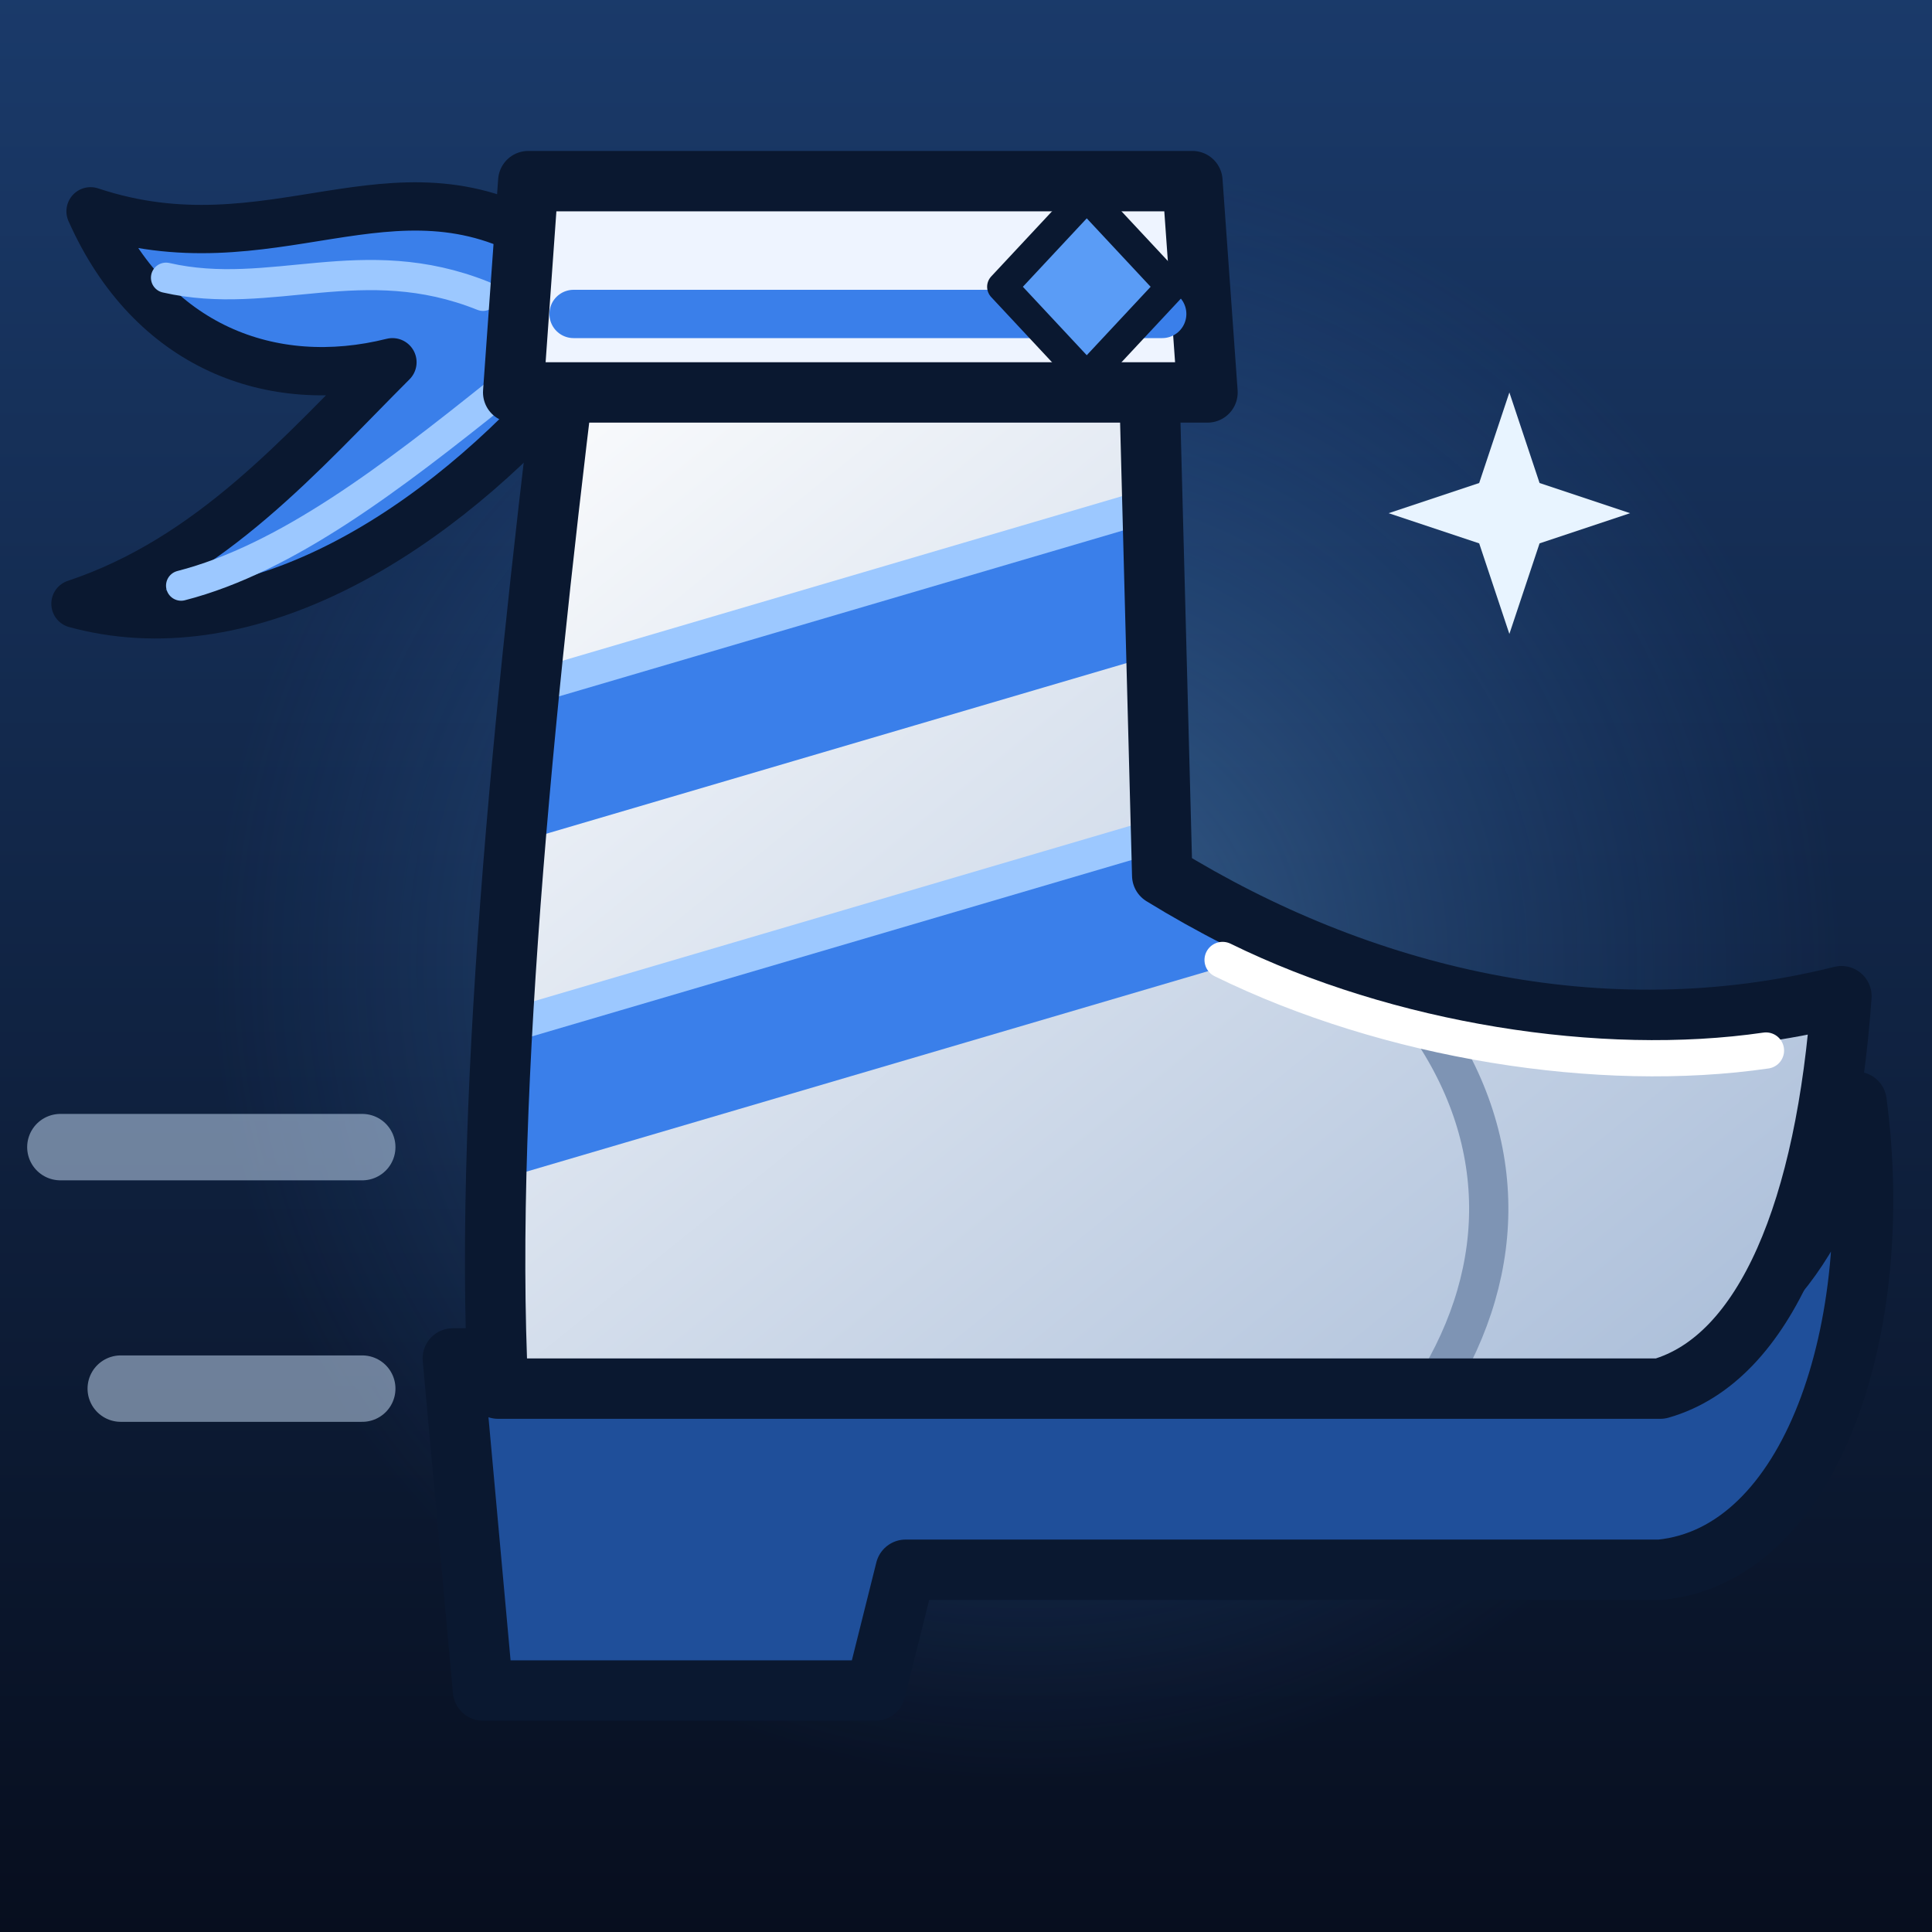
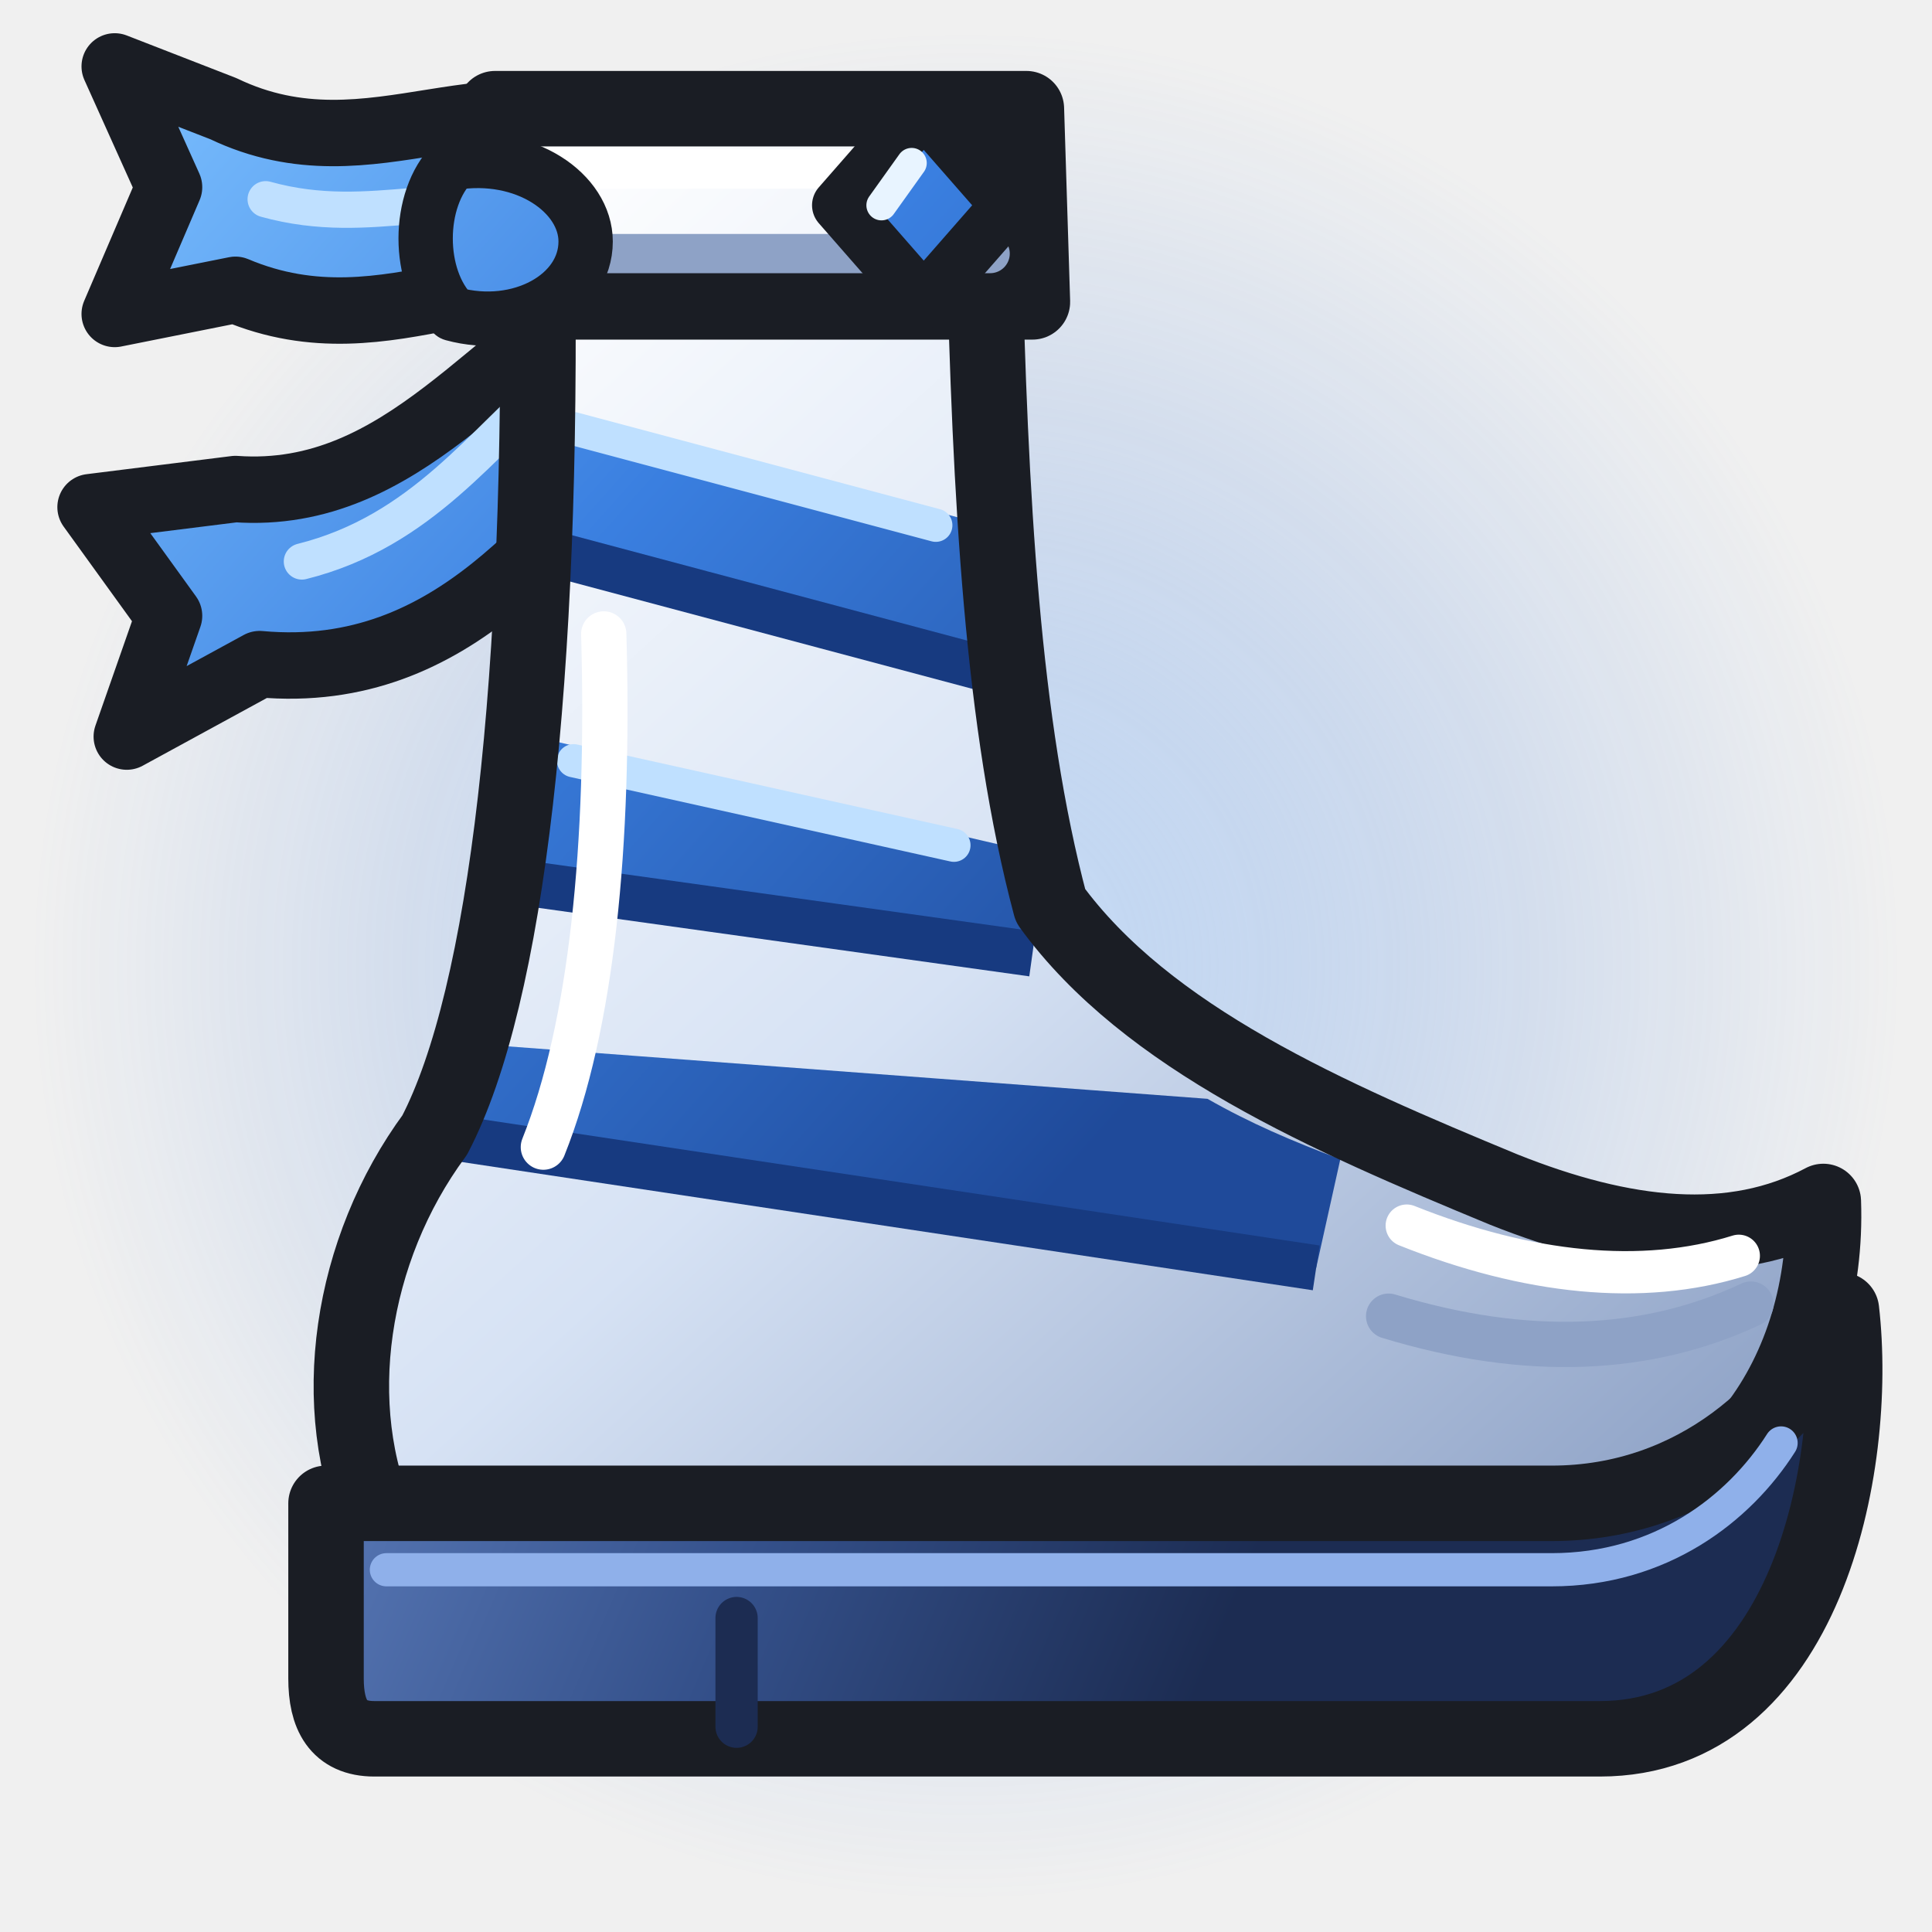
<svg xmlns="http://www.w3.org/2000/svg" width="128" height="128" viewBox="0 0 64 64">
  <defs>
-     <linearGradient id="bg" x1="0" y1="0" x2="0" y2="1">
-       <stop offset="0" stop-color="#1a3a6a" />
-       <stop offset="1" stop-color="#070e1e" />
+     <radialGradient id="aura" cx="32" cy="32" r="31" gradientUnits="userSpaceOnUse">
+       <stop offset="0" stop-color="#8fc2ff" stop-opacity="0.45" />
+       <stop offset="0.6" stop-color="#3f7fe0" stop-opacity="0.16" />
+       <stop offset="1" stop-color="#3f7fe0" stop-opacity="0" />
+     </radialGradient>
+     <linearGradient id="cloth" x1="16" y1="8" x2="56" y2="52" gradientUnits="userSpaceOnUse">
+       <stop offset="0" stop-color="#ffffff" />
+       <stop offset="0.5" stop-color="#d6e2f4" />
+       <stop offset="1" stop-color="#8ea2c6" />
    </linearGradient>
-     <radialGradient id="glow">
-       <stop offset="0" stop-color="#7cc4ff" stop-opacity="0.38" />
-       <stop offset="1" stop-color="#3a7fe0" stop-opacity="0" />
-     </radialGradient>
-     <linearGradient id="leather" x1="0" y1="0" x2="1" y2="1">
-       <stop offset="0" stop-color="#ffffff" />
-       <stop offset="1" stop-color="#a8bcd8" />
+     <linearGradient id="blue" x1="2" y1="2" x2="40" y2="36" gradientUnits="userSpaceOnUse">
+       <stop offset="0" stop-color="#7cc0ff" />
+       <stop offset="0.5" stop-color="#3a7fe0" />
+       <stop offset="1" stop-color="#1f4a9a" />
    </linearGradient>
-     <clipPath id="upper">
-       <path d="M 19 10 L 38 10 L 38.5 29 C 45 33 53 35 61 33 C 60.5 40 58.5 45 55 46 L 16.5 46 C 16 36 17.5 22 19 10 Z" />
-     </clipPath>
+     <linearGradient id="sole" x1="12" y1="48" x2="40" y2="60" gradientUnits="userSpaceOnUse">
+       <stop offset="0" stop-color="#5a7ab8" />
+       <stop offset="0.5" stop-color="#34508a" />
+       <stop offset="1" stop-color="#1c2c52" />
+     </linearGradient>
  </defs>
-   <rect width="64" height="64" fill="url(#bg)" />
-   <circle cx="34" cy="32" r="27" fill="url(#glow)" />
-   <path d="M 2 38 L 12 38 M 4 46 L 12 46" stroke="#cfe6ff" stroke-width="2.2" stroke-linecap="round" opacity="0.5" />
-   <path d="M 18 8 C 13 5 9 9 3 7 C 5 11.5 9 13 13 12 C 10 15 7 18.5 2.5 20 C 8 21.5 14 18 18.5 13 Z" fill="#3a7fea" stroke="#0a1830" stroke-width="1.6" stroke-linejoin="round" />
-   <path d="M 16 9.8 C 12 8.2 9 10 5.5 9.2 M 16.5 13 C 13 15.8 9.5 18.5 6 19.4" fill="none" stroke="#9cc8ff" stroke-width="1" stroke-linecap="round" />
-   <path d="M 15 45 L 54 45 C 58 44.5 60.5 41 61.5 36.5 C 62.5 44 60 51.5 55 52 L 30 52 L 29 56 L 16 56 Z" fill="#1f4f9a" stroke="#0a1830" stroke-width="2" stroke-linejoin="round" />
-   <path d="M 19 10 L 38 10 L 38.5 29 C 45 33 53 35 61 33 C 60.5 40 58.5 45 55 46 L 16.5 46 C 16 36 17.5 22 19 10 Z" fill="url(#leather)" />
-   <g clip-path="url(#upper)">
-     <path d="M 10 25 L 44 15 L 44 20 L 10 30 Z M 10 36 L 44 26 L 44 31 L 10 41 Z" fill="#3a7fea" />
-     <path d="M 10 25 L 44 15 M 10 36 L 44 26" stroke="#9cc8ff" stroke-width="1.1" />
-     <path d="M 47 33.5 C 50 37.5 50 42 47.5 46" fill="none" stroke="#7e94b4" stroke-width="1.3" stroke-linecap="round" />
+   <circle cx="32" cy="32" r="31" fill="url(#aura)" />
+   <g transform="translate(-2 0)">
+     <g transform="translate(3.4 0)">
+       <g stroke="#1a1d24" stroke-width="2.2" stroke-linejoin="round">
+         <path d="M 19.4 9.2 C 15 11.4 12 16.6 6.4 16.2 L 1.6 16.8 L 4.2 20.4 L 2.8 24.4 L 7.2 22 C 13.8 22.6 17 17.2 20 14.6 Z" fill="url(#blue)" />
+         <path d="M 19.6 4.8 C 15 2 11 6 6 3.6 L 2.4 2.2 L 4.2 6.2 L 2.4 10.4 L 6.4 9.6 C 11.6 11.8 15.6 7.8 19.8 10.2 Z" fill="url(#blue)" />
+       </g>
+       <path d="M 17 7.2 C 13.6 6 11 7.6 7.4 6.6 M 17 12.6 C 14.6 14.6 12.6 17.6 8.6 18.6" fill="none" stroke="#bfe0ff" stroke-width="1.2" stroke-linecap="round" />
+     </g>
+     <path d="M 19.8 8 L 34.6 8 C 34.8 16.5 35.2 24 36.8 30 C 40 34.4 46 37 51.8 39.4 C 55.8 41 59.4 41.4 62.4 39.8 C 62.6 45.4 59.2 50.6 53.4 50.6 L 14.6 50.6 C 12.8 46.6 13.6 41.4 16.4 37.6 C 18.8 33 20 22.5 19.8 8 Z" fill="url(#cloth)" />
+     <g fill="url(#blue)">
+       <path d="M 19.8 13.4 L 34.7 17.4 L 34.8 22.2 L 19.8 18.2 Z" />
+       <path d="M 19.7 24.4 L 35.2 28 L 36.2 31.6 L 19 29.2 Z" />
+       <path d="M 16.4 37.6 C 17 36.6 17.6 35.6 18 34.6 L 42 36.4 C 43.4 37.2 44.8 37.8 46.4 38.4 L 45.6 42 Z" />
+     </g>
+     <path d="M 19.8 18.2 L 34.8 22.2 M 19 29.2 L 36.2 31.6 M 16.4 37.6 L 45.6 42" fill="none" stroke="#173a80" stroke-width="1.5" />
+     <path d="M 21 14.2 L 33 17.4 M 21 25.2 L 33.6 28" fill="none" stroke="#bfe0ff" stroke-width="1.1" stroke-linecap="round" />
+     <path d="M 19.8 8 L 34.6 8 C 34.8 16.5 35.2 24 36.8 30 C 40 34.4 46 37 51.8 39.4 C 55.8 41 59.4 41.4 62.4 39.8 C 62.6 45.4 59.2 50.6 53.4 50.6 L 14.6 50.6 C 12.8 46.6 13.6 41.4 16.4 37.6 C 18.8 33 20 22.5 19.8 8 Z" fill="none" stroke="#1a1d24" stroke-width="2.5" stroke-linejoin="round" />
+     <path d="M 22 21 C 22.2 28 21.6 34 20 38" fill="none" stroke="#ffffff" stroke-width="1.5" stroke-linecap="round" />
+     <path d="M 48 43.6 C 52.6 45 56.6 44.8 60 43.2" fill="none" stroke="#8ea2c6" stroke-width="1.5" stroke-linecap="round" />
+     <path d="M 48.6 40.6 C 52.6 42.2 56.4 42.6 59.6 41.6" fill="none" stroke="#ffffff" stroke-width="1.4" stroke-linecap="round" />
+     <path d="M 18.4 3.6 L 36 3.6 L 36.2 10 L 18.2 10 Z" fill="url(#cloth)" stroke="#1a1d24" stroke-width="2.5" stroke-linejoin="round" />
+     <path d="M 20 5.6 L 34 5.6" stroke="#ffffff" stroke-width="1.3" stroke-linecap="round" />
+     <path d="M 19.6 8.4 L 34.8 8.4" stroke="#8ea2c6" stroke-width="1.3" stroke-linecap="round" />
+     <path d="M 32.6 3.6 L 35.4 6.8 L 32.6 10 L 29.8 6.8 Z" fill="url(#blue)" stroke="#1a1d24" stroke-width="1.8" stroke-linejoin="round" />
+     <path d="M 32.2 5.4 L 31.2 6.8" stroke="#e8f4ff" stroke-width="1" stroke-linecap="round" />
+     <path d="M 17 5.4 C 19.4 5 21.4 6.4 21.4 8 C 21.4 9.8 19.2 11 17 10.4 C 15.8 9.2 15.8 6.6 17 5.4 Z" fill="url(#blue)" stroke="#1a1d24" stroke-width="1.8" stroke-linejoin="round" />
+     <path d="M 12.8 49.8 L 53.4 49.8 C 58.2 49.8 61.6 46.6 63 43.4 C 63.6 48.6 61.8 57.6 55 57.6 L 14.4 57.6 C 13.2 57.6 12.8 56.8 12.8 55.6 Z" fill="url(#sole)" stroke="#1a1d24" stroke-width="2.5" stroke-linejoin="round" />
+     <path d="M 14.8 52 L 53.4 52 C 57 52 59.6 50 61 47.8" fill="none" stroke="#8fb0ea" stroke-width="1.1" stroke-linecap="round" />
+     <path d="M 26.4 53.6 L 26.4 57.2" stroke="#1c2c52" stroke-width="1.4" stroke-linecap="round" />
  </g>
-   <path d="M 19 10 L 38 10 L 38.5 29 C 45 33 53 35 61 33 C 60.5 40 58.5 45 55 46 L 16.5 46 C 16 36 17.5 22 19 10 Z" fill="none" stroke="#0a1830" stroke-width="2" stroke-linejoin="round" />
-   <path d="M 40.5 31.8 C 46 34.5 53 35.6 58.5 34.8" fill="none" stroke="#ffffff" stroke-width="1.2" stroke-linecap="round" />
-   <path d="M 17.5 6 L 39.5 6 L 40 13 L 17 13 Z" fill="#eef4ff" stroke="#0a1830" stroke-width="2" stroke-linejoin="round" />
-   <path d="M 19 10.4 L 38.5 10.4" stroke="#3a7fea" stroke-width="1.6" stroke-linecap="round" />
-   <path d="M 36 6.5 L 38.8 9.5 L 36 12.5 L 33.2 9.5 Z" fill="#5a9cf6" stroke="#0a1830" stroke-width="1" stroke-linejoin="round" />
-   <path d="M 50 13 L 51 16 L 54 17 L 51 18 L 50 21 L 49 18 L 46 17 L 49 16 Z" fill="#e8f4ff" />
</svg>
